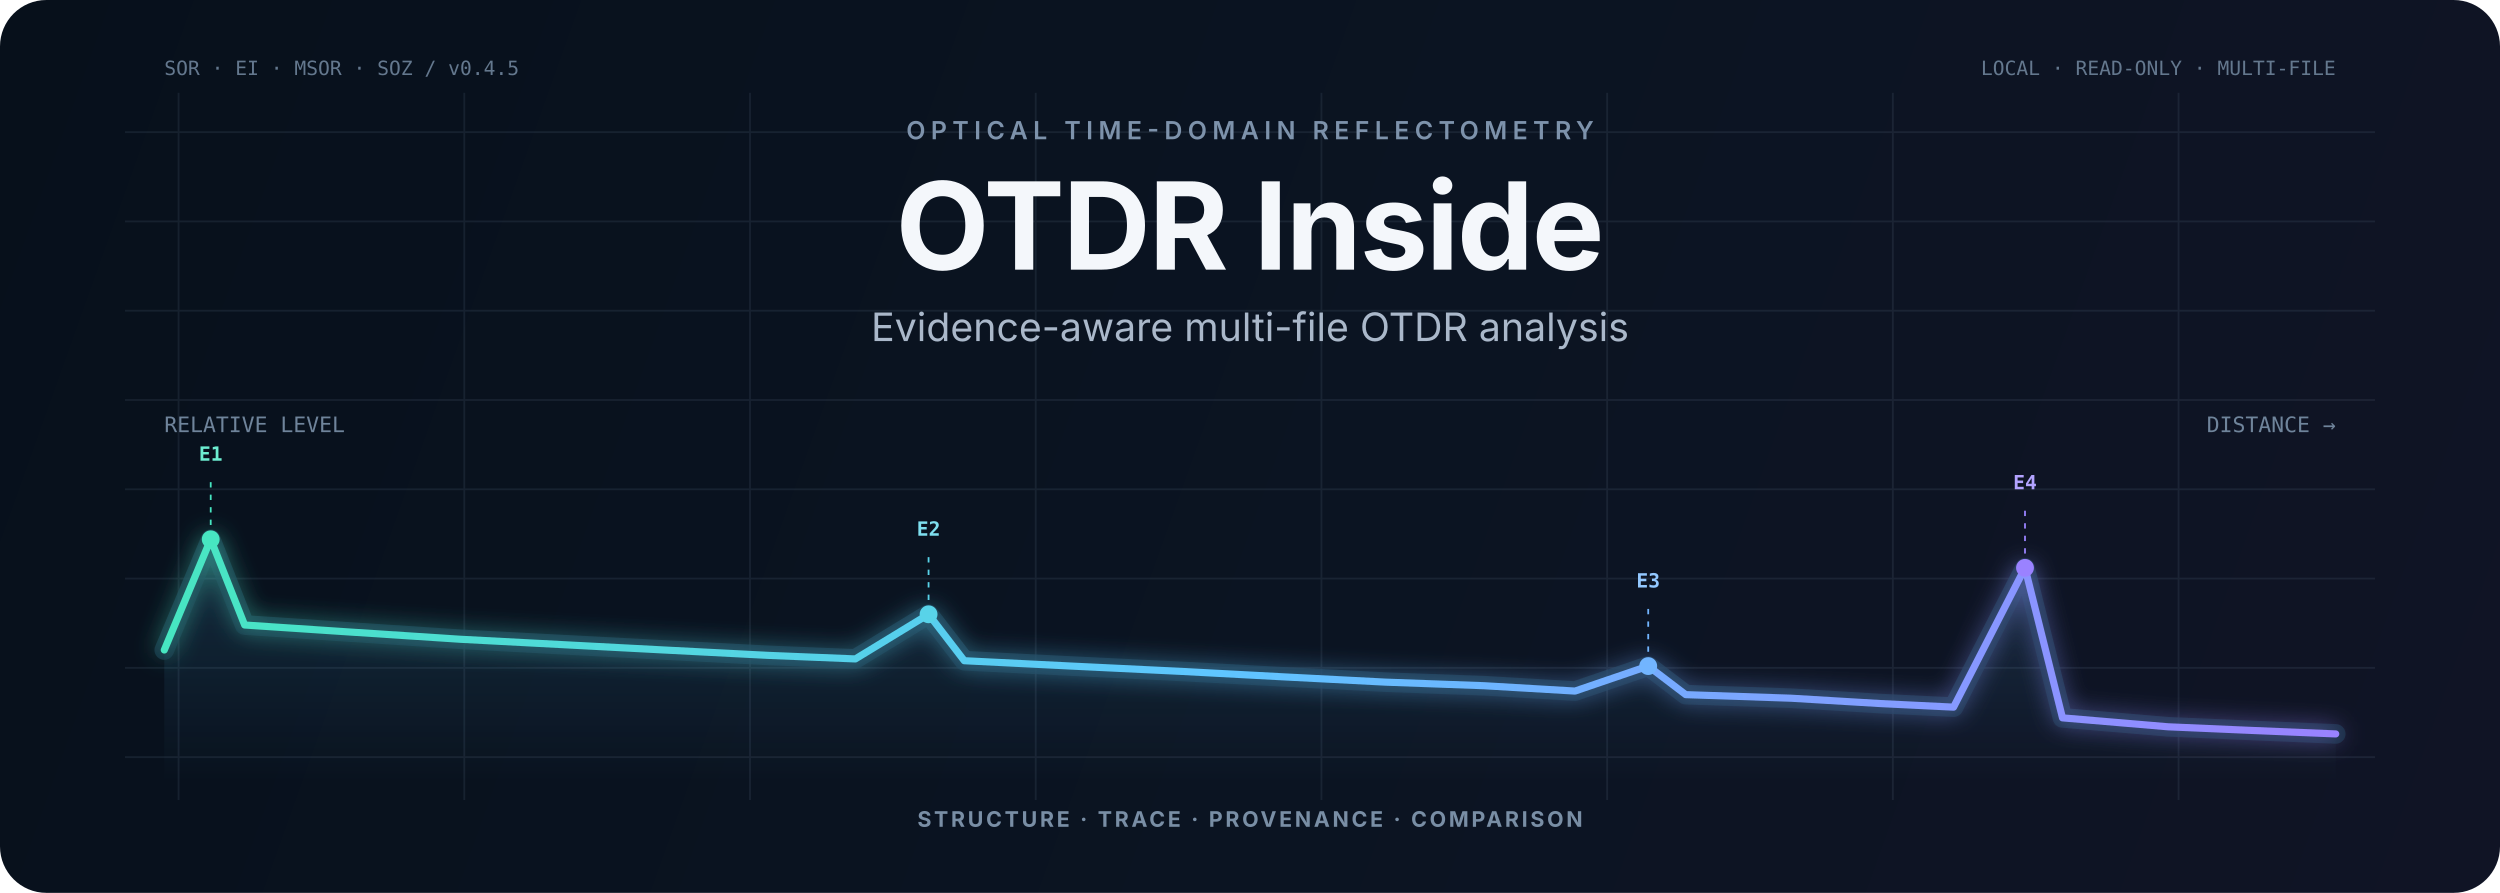
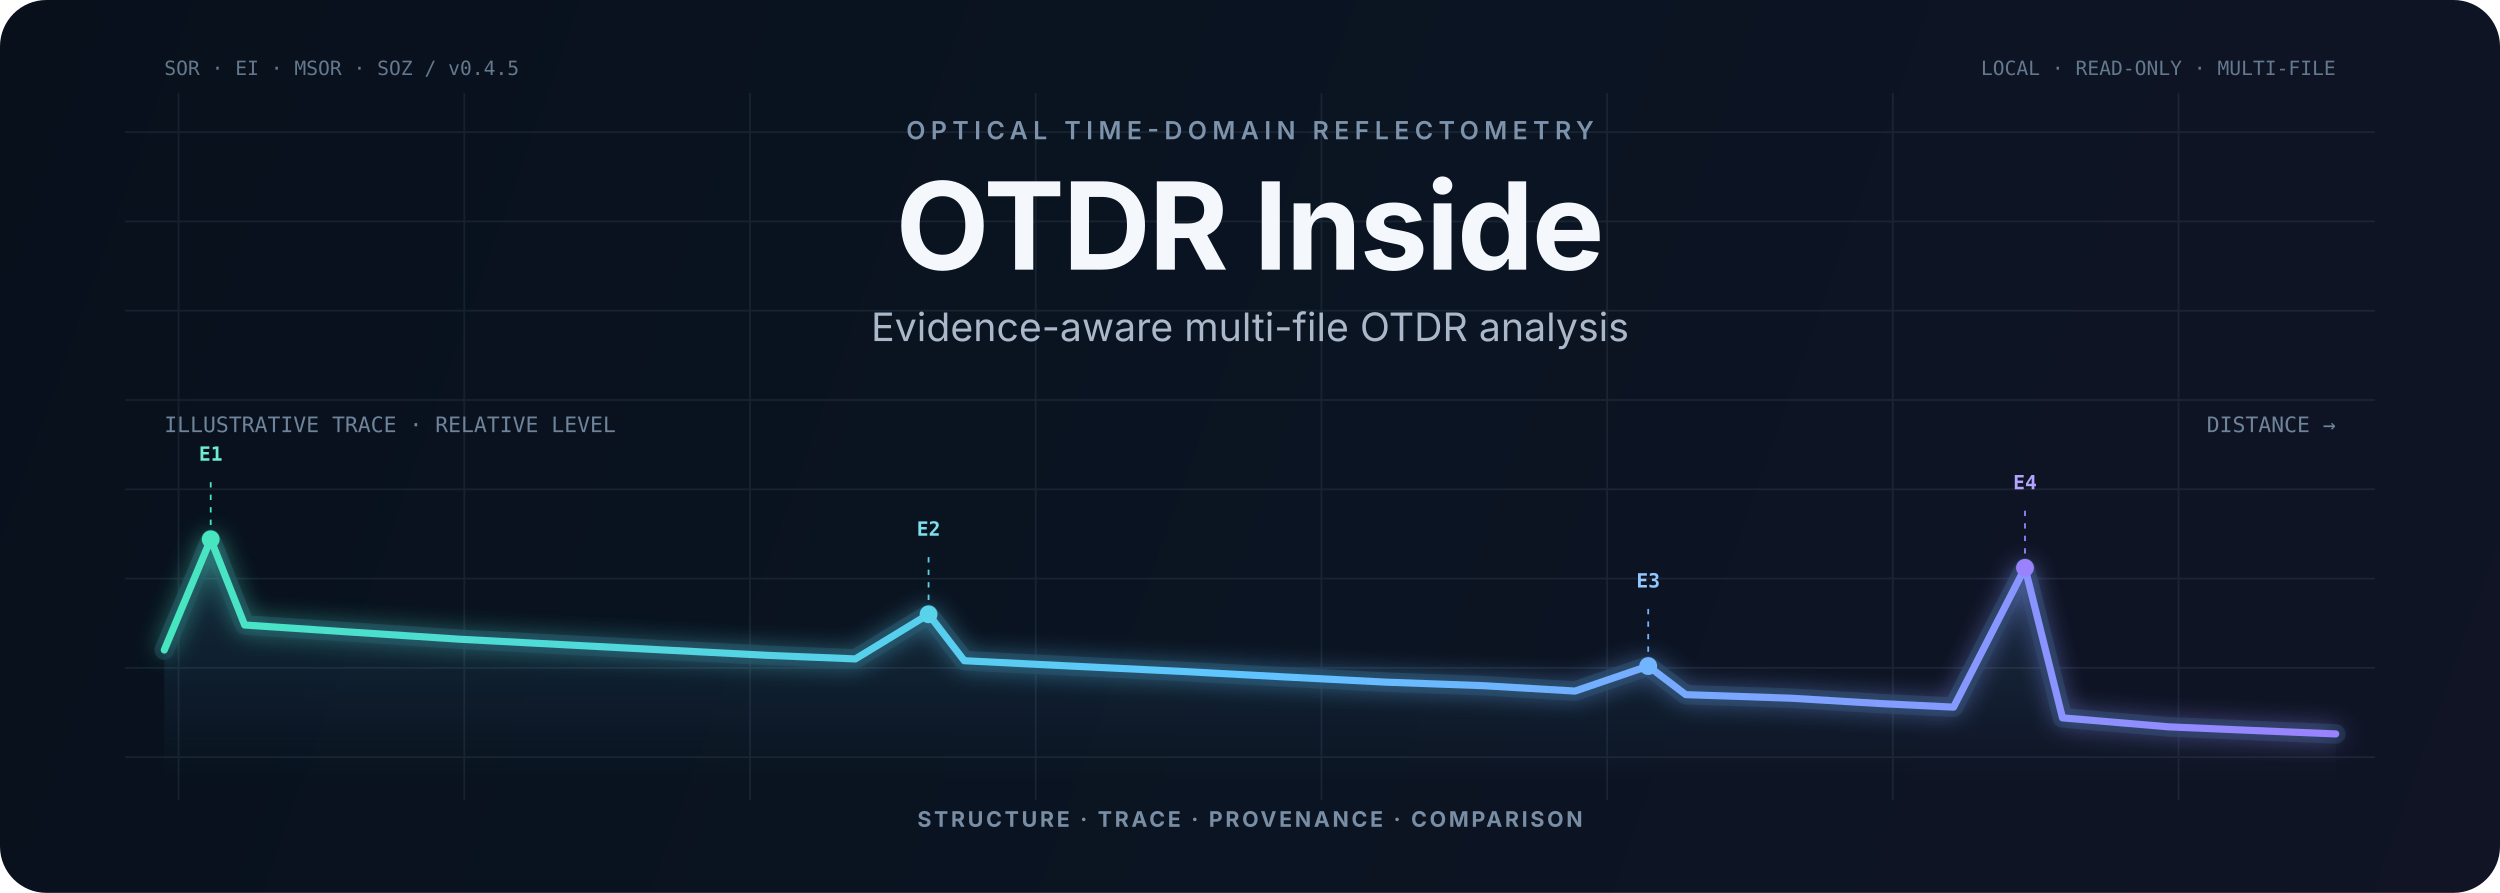
<svg xmlns="http://www.w3.org/2000/svg" width="1400" height="500" viewBox="0 0 1400 500" fill="none">
  <defs>
    <linearGradient id="bg" x1="0" y1="0" x2="1400" y2="500" gradientUnits="userSpaceOnUse">
      <stop stop-color="#07101B" />
      <stop offset="0.55" stop-color="#0B1422" />
      <stop offset="1" stop-color="#101425" />
    </linearGradient>
    <linearGradient id="trace" x1="92" y1="0" x2="1308" y2="0" gradientUnits="userSpaceOnUse">
      <stop stop-color="#47E6C1" />
      <stop offset="0.48" stop-color="#5EC6FF" />
      <stop offset="1" stop-color="#9A82FF" />
    </linearGradient>
    <linearGradient id="fade" x1="0" y1="0" x2="0" y2="1">
      <stop stop-color="#5EC6FF" stop-opacity="0.16" />
      <stop offset="1" stop-color="#5EC6FF" stop-opacity="0" />
    </linearGradient>
    <filter id="glow" x="-10%" y="-80%" width="120%" height="260%">
      <feGaussianBlur stdDeviation="7" result="b" />
      <feMerge>
        <feMergeNode in="b" />
        <feMergeNode in="SourceGraphic" />
      </feMerge>
    </filter>
  </defs>
  <rect width="1400" height="500" rx="26" fill="url(#bg)" />
  <g opacity="0.11" stroke="#8CA4BE" stroke-width="1">
    <path d="M70 74H1330" />
    <path d="M70 124H1330" />
    <path d="M70 174H1330" />
    <path d="M70 224H1330" />
    <path d="M70 274H1330" />
    <path d="M70 324H1330" />
    <path d="M70 374H1330" />
    <path d="M70 424H1330" />
    <path d="M100 52V448" />
    <path d="M260 52V448" />
    <path d="M420 52V448" />
    <path d="M580 52V448" />
    <path d="M740 52V448" />
    <path d="M900 52V448" />
    <path d="M1060 52V448" />
    <path d="M1220 52V448" />
  </g>
  <text x="700" y="78" text-anchor="middle" fill="#7D92AB" font-size="14" font-family="Inter,Segoe UI,Arial,sans-serif" font-weight="600" letter-spacing="3">OPTICAL TIME-DOMAIN REFLECTOMETRY</text>
  <text x="700" y="151" text-anchor="middle" fill="#F4F7FB" font-size="68" font-family="Inter,Segoe UI,Arial,sans-serif" font-weight="750" letter-spacing="-1">OTDR Inside</text>
  <text x="700" y="191" text-anchor="middle" fill="#AAB8CA" font-size="22" font-family="Inter,Segoe UI,Arial,sans-serif">Evidence-aware multi-file OTDR analysis</text>
-   <text x="92" y="242" fill="#6F849B" font-size="12" font-family="ui-monospace,SFMono-Regular,Menlo,monospace">RELATIVE LEVEL</text>
+   <text x="92" y="242" fill="#6F849B" font-size="12" font-family="ui-monospace,SFMono-Regular,Menlo,monospace">ILLUSTRATIVE TRACE · RELATIVE LEVEL</text>
  <text x="1308" y="242" text-anchor="end" fill="#6F849B" font-size="12" font-family="ui-monospace,SFMono-Regular,Menlo,monospace">DISTANCE →</text>
  <path d="M92 364 L118 302 L137 350 L197 354 L258 358 L315 361 L372 364 L430 367 L479 369 L520 344 L540 370 L600 373 L662 376 L718 379 L776 382 L831 384 L882 387 L923 373 L944 389 L1003 391 L1053 394 L1094 396 L1134 318 L1155 402 L1214 407 L1260 409 L1308 411 L1308 438 L92 438 Z" fill="url(#fade)" />
  <path d="M92 364 L118 302 L137 350 L197 354 L258 358 L315 361 L372 364 L430 367 L479 369 L520 344 L540 370 L600 373 L662 376 L718 379 L776 382 L831 384 L882 387 L923 373 L944 389 L1003 391 L1053 394 L1094 396 L1134 318 L1155 402 L1214 407 L1260 409 L1308 411" stroke="#19354A" stroke-width="11" stroke-linecap="round" stroke-linejoin="round" opacity="0.72" />
  <path d="M92 364 L118 302 L137 350 L197 354 L258 358 L315 361 L372 364 L430 367 L479 369 L520 344 L540 370 L600 373 L662 376 L718 379 L776 382 L831 384 L882 387 L923 373 L944 389 L1003 391 L1053 394 L1094 396 L1134 318 L1155 402 L1214 407 L1260 409 L1308 411" stroke="url(#trace)" stroke-width="4" stroke-linecap="round" stroke-linejoin="round" filter="url(#glow)" />
  <g font-family="ui-monospace,SFMono-Regular,Menlo,monospace" font-size="11" font-weight="700">
    <g>
      <circle cx="118" cy="302" r="5" fill="#47E6C1" />
      <path d="M118 294V267" stroke="#47E6C1" stroke-dasharray="3 4" />
      <text x="118" y="258" text-anchor="middle" fill="#6DEDD0">E1</text>
    </g>
    <g>
      <circle cx="520" cy="344" r="5" fill="#58D3E9" />
      <path d="M520 336V309" stroke="#58D3E9" stroke-dasharray="3 4" />
      <text x="520" y="300" text-anchor="middle" fill="#7EDFEF">E2</text>
    </g>
    <g>
      <circle cx="923" cy="373" r="5" fill="#72B5FF" />
      <path d="M923 365V338" stroke="#72B5FF" stroke-dasharray="3 4" />
      <text x="923" y="329" text-anchor="middle" fill="#93C8FF">E3</text>
    </g>
    <g>
      <circle cx="1134" cy="318" r="5" fill="#9A82FF" />
      <path d="M1134 310V283" stroke="#9A82FF" stroke-dasharray="3 4" />
      <text x="1134" y="274" text-anchor="middle" fill="#B3A3FF">E4</text>
    </g>
  </g>
  <text x="700" y="463" text-anchor="middle" fill="#798EA5" font-size="12" font-family="Inter,Segoe UI,Arial,sans-serif" font-weight="650" letter-spacing="1.5">STRUCTURE  ·  TRACE  ·  PROVENANCE  ·  COMPARISON</text>
  <text x="92" y="42" fill="#64788E" font-size="11" font-family="ui-monospace,SFMono-Regular,Menlo,monospace">SOR · EI · MSOR · SOZ / v0.4.5</text>
  <text x="1308" y="42" text-anchor="end" fill="#64788E" font-size="11" font-family="ui-monospace,SFMono-Regular,Menlo,monospace">LOCAL · READ-ONLY · MULTI-FILE</text>
</svg>
